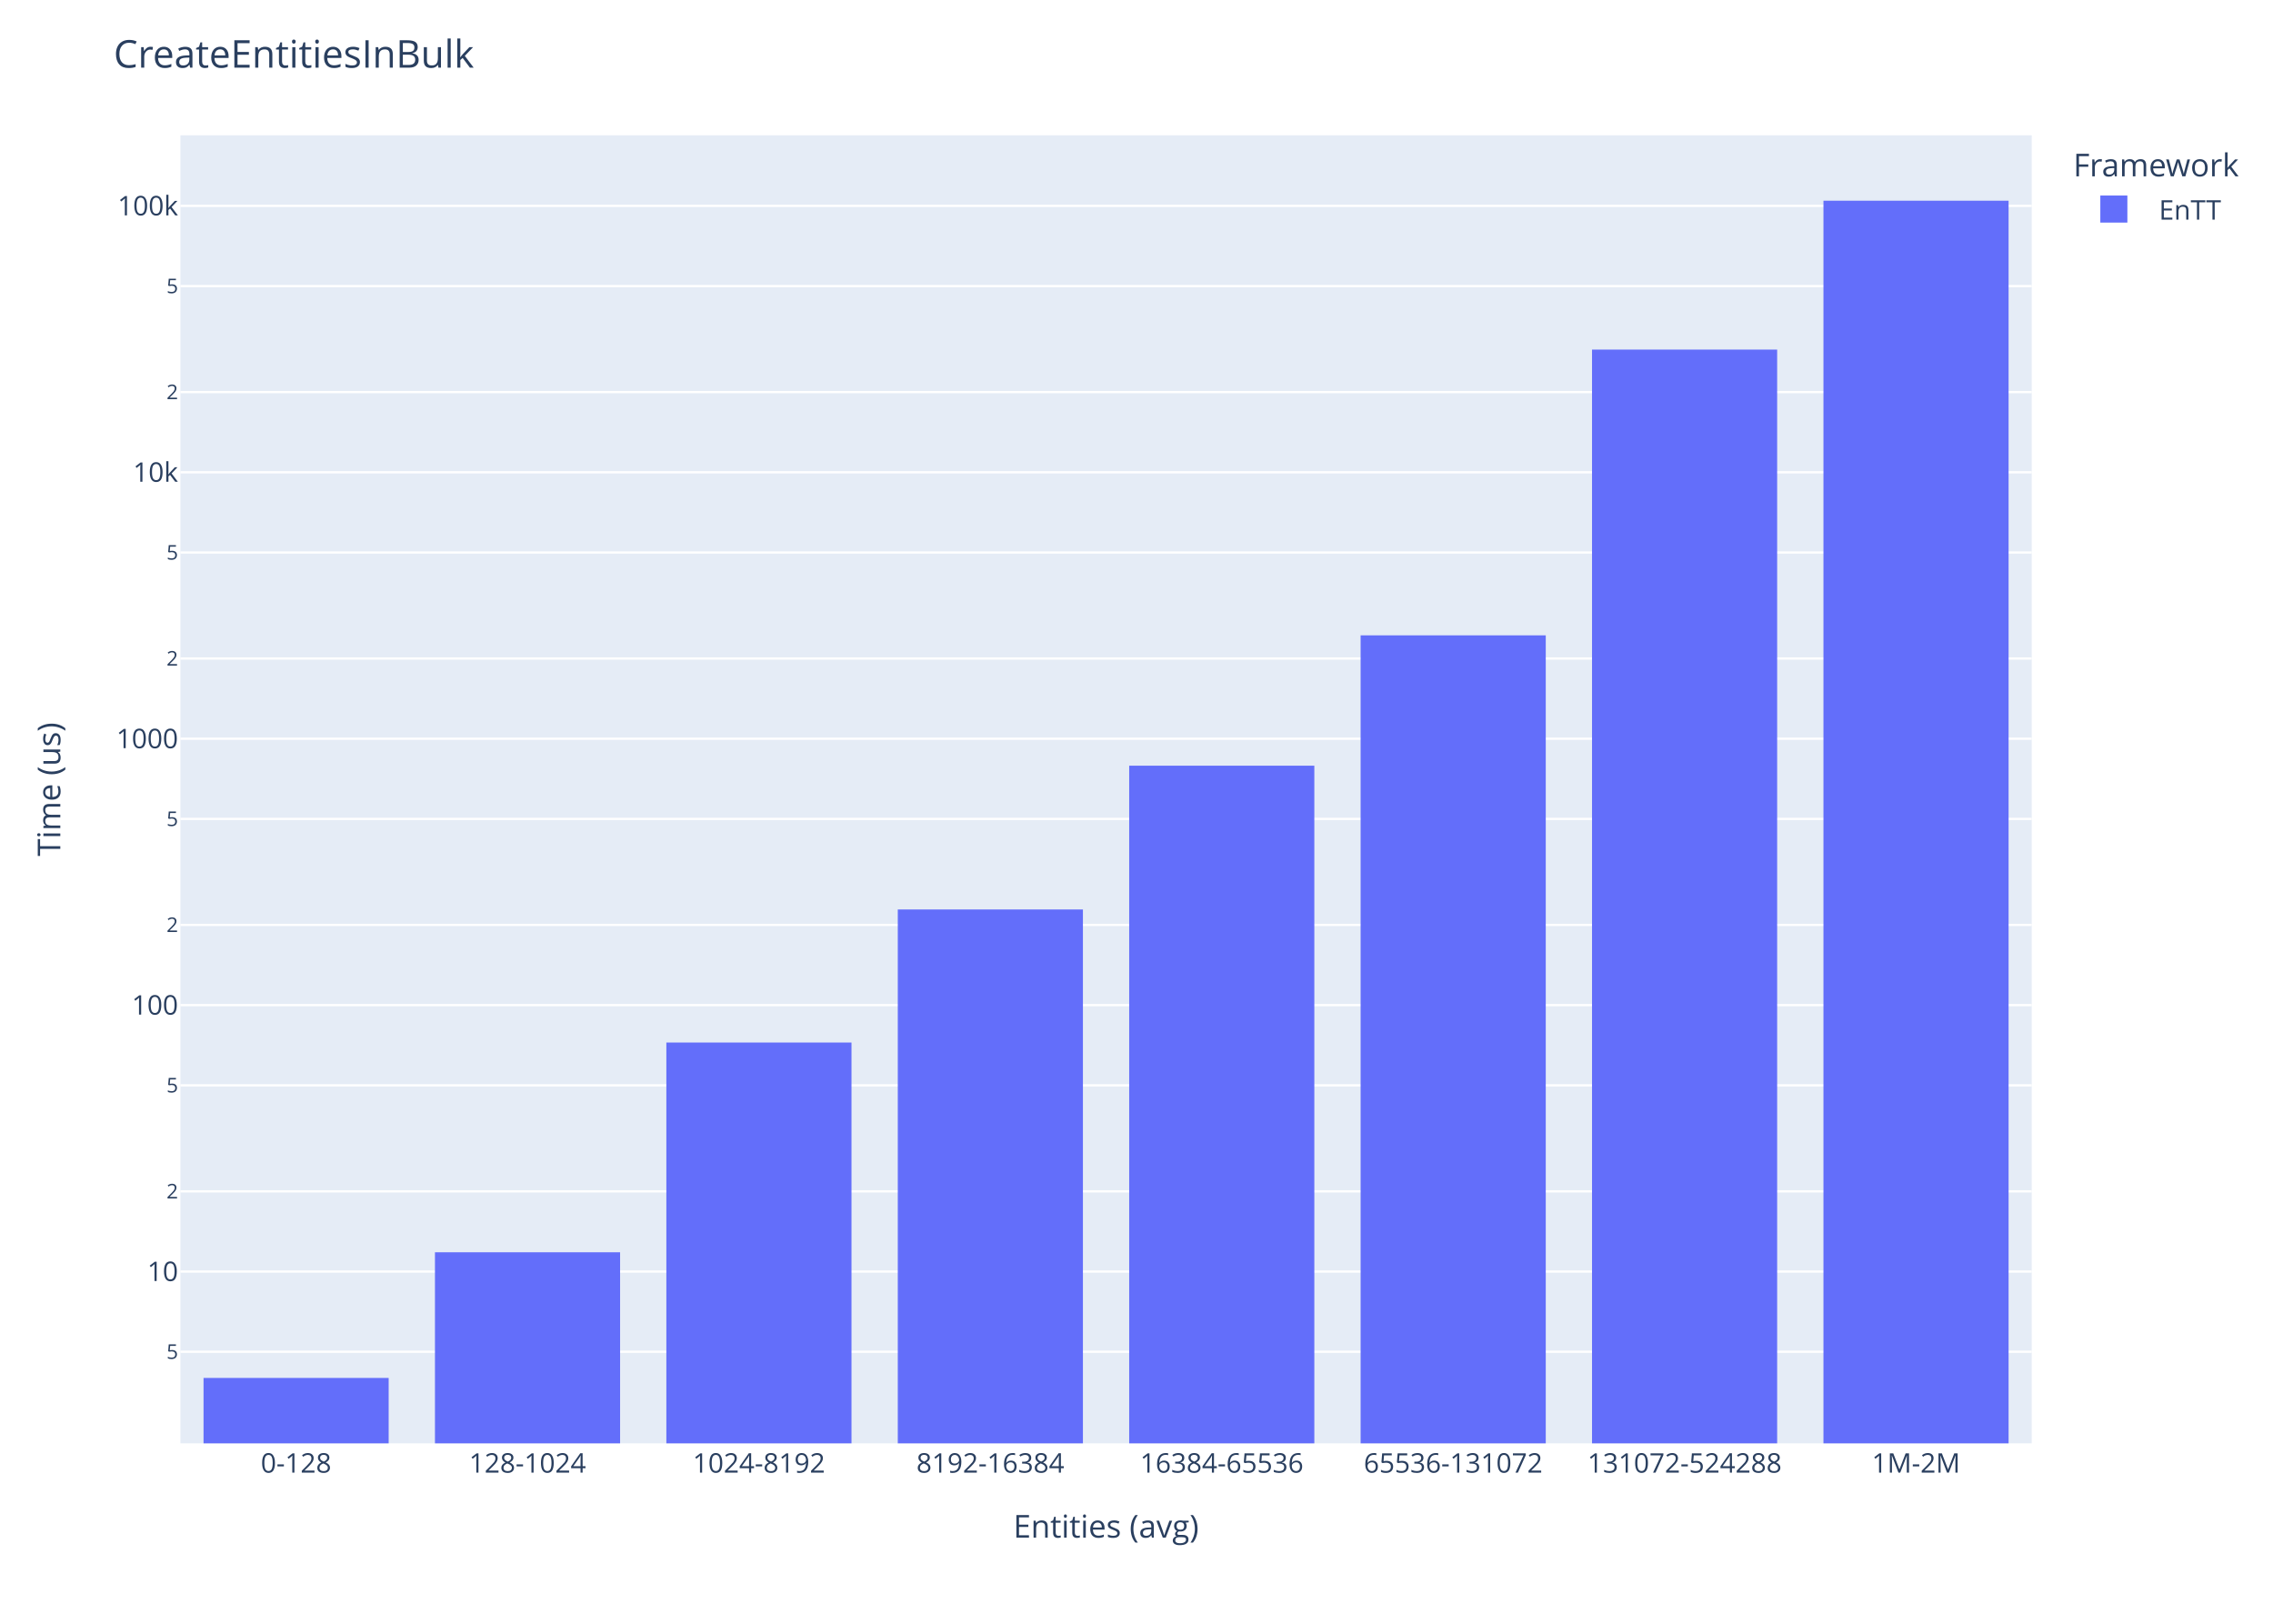
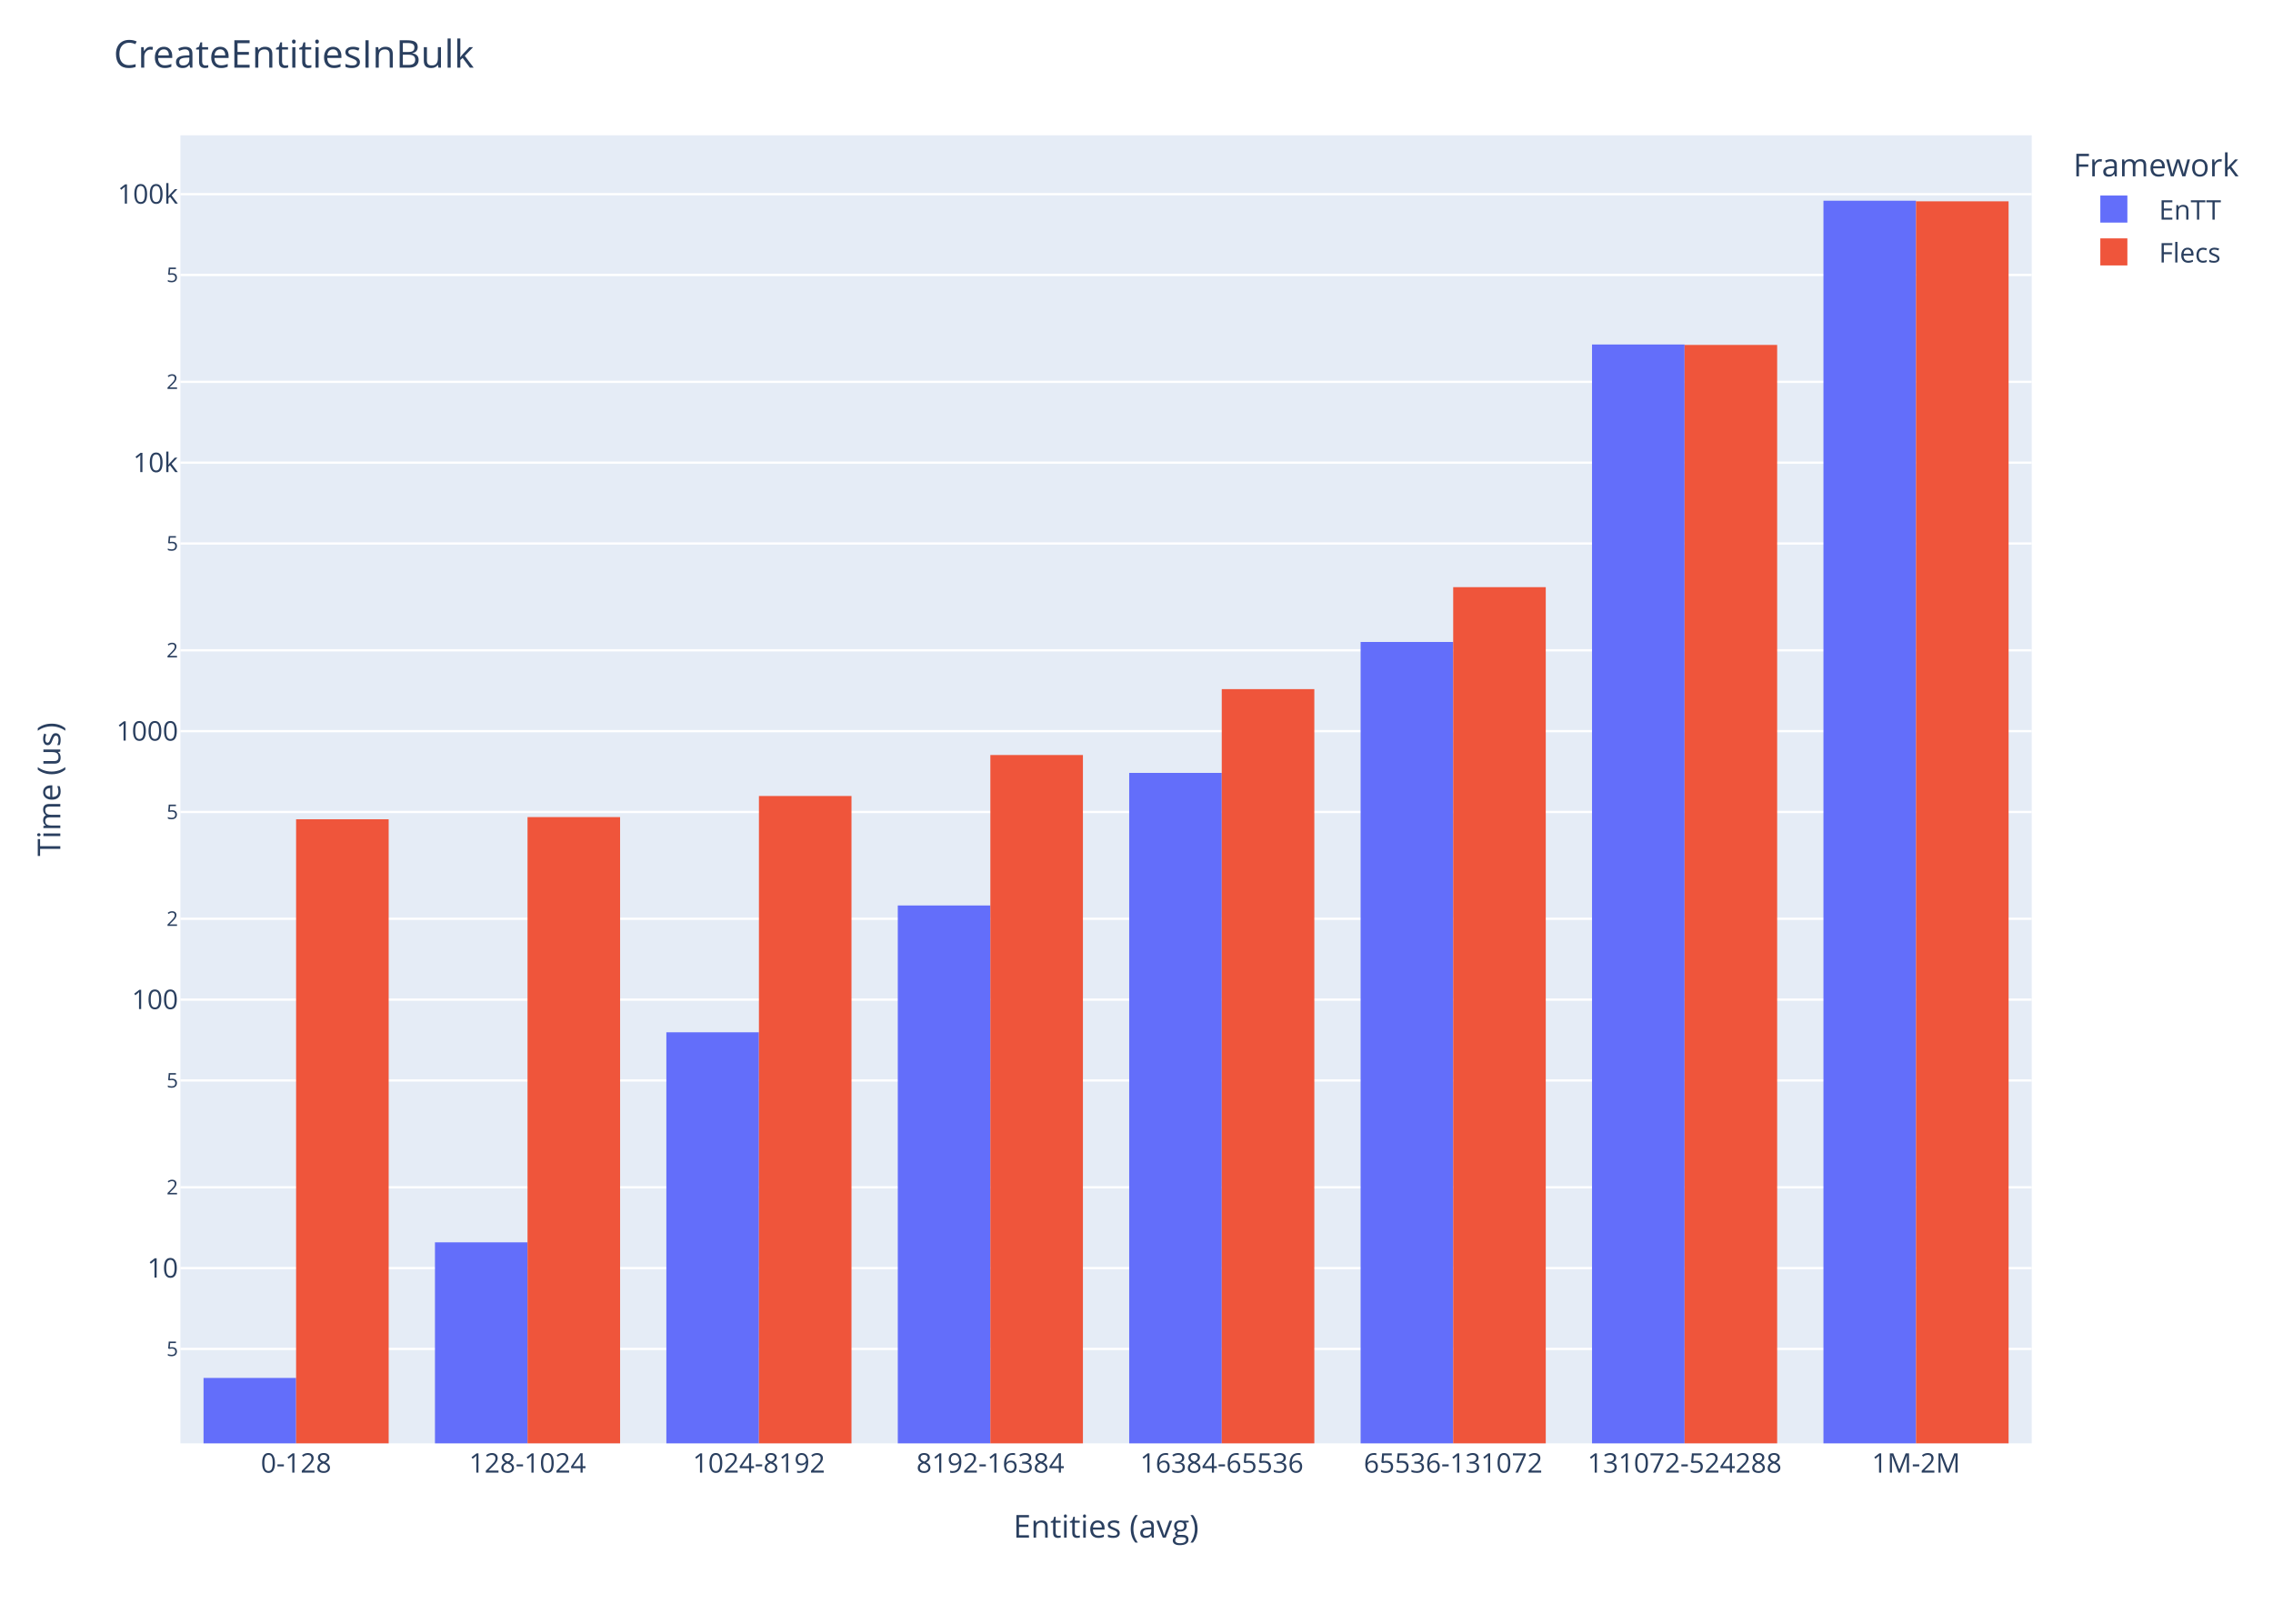
<svg xmlns="http://www.w3.org/2000/svg" class="main-svg" width="1008" height="720" style="" viewBox="0 0 1008 720">
  <rect x="0" y="0" width="1008" height="720" style="fill: rgb(255, 255, 255); fill-opacity: 1;" />
-   <defs id="defs-d5a64e">
+   <defs id="defs-d82c63">
    <g class="clips">
-       <clipPath id="clipd5a64exyplot" class="plotclip">
+       <clipPath id="clipd82c63xyplot" class="plotclip">
        <rect width="821" height="580" />
      </clipPath>
-       <clipPath class="axesclip" id="clipd5a64ex">
+       <clipPath class="axesclip" id="clipd82c63x">
        <rect x="80" y="0" width="821" height="720" />
      </clipPath>
-       <clipPath class="axesclip" id="clipd5a64ey">
+       <clipPath class="axesclip" id="clipd82c63y">
        <rect x="0" y="60" width="1008" height="580" />
      </clipPath>
-       <clipPath class="axesclip" id="clipd5a64exy">
+       <clipPath class="axesclip" id="clipd82c63xy">
        <rect x="80" y="60" width="821" height="580" />
      </clipPath>
    </g>
    <g class="gradients" />
    <g class="patterns" />
  </defs>
  <g class="bglayer">
    <rect class="bg" x="80" y="60" width="821" height="580" style="fill: rgb(229, 236, 246); fill-opacity: 1; stroke-width: 0;" />
  </g>
  <g class="layer-below">
    <g class="imagelayer" />
    <g class="shapelayer" />
  </g>
  <g class="cartesianlayer">
    <g class="subplot xy">
      <g class="layer-subplot">
        <g class="shapelayer" />
        <g class="imagelayer" />
      </g>
      <g class="minor-gridlayer">
        <g class="x" />
        <g class="y" />
      </g>
      <g class="gridlayer">
        <g class="x" />
        <g class="y">
-           <path class="ygrid crisp" transform="translate(0,599.39)" d="M80,0h821" style="stroke: rgb(255, 255, 255); stroke-opacity: 1; stroke-width: 1px;" />
-           <path class="ygrid crisp" transform="translate(0,563.83)" d="M80,0h821" style="stroke: rgb(255, 255, 255); stroke-opacity: 1; stroke-width: 1px;" />
-           <path class="ygrid crisp" transform="translate(0,528.27)" d="M80,0h821" style="stroke: rgb(255, 255, 255); stroke-opacity: 1; stroke-width: 1px;" />
-           <path class="ygrid crisp" transform="translate(0,481.26)" d="M80,0h821" style="stroke: rgb(255, 255, 255); stroke-opacity: 1; stroke-width: 1px;" />
-           <path class="ygrid crisp" transform="translate(0,445.69)" d="M80,0h821" style="stroke: rgb(255, 255, 255); stroke-opacity: 1; stroke-width: 1px;" />
-           <path class="ygrid crisp" transform="translate(0,410.13)" d="M80,0h821" style="stroke: rgb(255, 255, 255); stroke-opacity: 1; stroke-width: 1px;" />
-           <path class="ygrid crisp" transform="translate(0,363.12)" d="M80,0h821" style="stroke: rgb(255, 255, 255); stroke-opacity: 1; stroke-width: 1px;" />
-           <path class="ygrid crisp" transform="translate(0,327.56)" d="M80,0h821" style="stroke: rgb(255, 255, 255); stroke-opacity: 1; stroke-width: 1px;" />
-           <path class="ygrid crisp" transform="translate(0,292)" d="M80,0h821" style="stroke: rgb(255, 255, 255); stroke-opacity: 1; stroke-width: 1px;" />
-           <path class="ygrid crisp" transform="translate(0,244.99)" d="M80,0h821" style="stroke: rgb(255, 255, 255); stroke-opacity: 1; stroke-width: 1px;" />
-           <path class="ygrid crisp" transform="translate(0,209.42)" d="M80,0h821" style="stroke: rgb(255, 255, 255); stroke-opacity: 1; stroke-width: 1px;" />
-           <path class="ygrid crisp" transform="translate(0,173.86)" d="M80,0h821" style="stroke: rgb(255, 255, 255); stroke-opacity: 1; stroke-width: 1px;" />
-           <path class="ygrid crisp" transform="translate(0,126.85)" d="M80,0h821" style="stroke: rgb(255, 255, 255); stroke-opacity: 1; stroke-width: 1px;" />
-           <path class="ygrid crisp" transform="translate(0,91.29)" d="M80,0h821" style="stroke: rgb(255, 255, 255); stroke-opacity: 1; stroke-width: 1px;" />
+           <path class="ygrid crisp" transform="translate(0,598.14)" d="M80,0h821" style="stroke: rgb(255, 255, 255); stroke-opacity: 1; stroke-width: 1px;" />
+           <path class="ygrid crisp" transform="translate(0,562.3)" d="M80,0h821" style="stroke: rgb(255, 255, 255); stroke-opacity: 1; stroke-width: 1px;" />
+           <path class="ygrid crisp" transform="translate(0,526.47)" d="M80,0h821" style="stroke: rgb(255, 255, 255); stroke-opacity: 1; stroke-width: 1px;" />
+           <path class="ygrid crisp" transform="translate(0,479.09)" d="M80,0h821" style="stroke: rgb(255, 255, 255); stroke-opacity: 1; stroke-width: 1px;" />
+           <path class="ygrid crisp" transform="translate(0,443.25)" d="M80,0h821" style="stroke: rgb(255, 255, 255); stroke-opacity: 1; stroke-width: 1px;" />
+           <path class="ygrid crisp" transform="translate(0,407.41)" d="M80,0h821" style="stroke: rgb(255, 255, 255); stroke-opacity: 1; stroke-width: 1px;" />
+           <path class="ygrid crisp" transform="translate(0,360.04)" d="M80,0h821" style="stroke: rgb(255, 255, 255); stroke-opacity: 1; stroke-width: 1px;" />
+           <path class="ygrid crisp" transform="translate(0,324.2)" d="M80,0h821" style="stroke: rgb(255, 255, 255); stroke-opacity: 1; stroke-width: 1px;" />
+           <path class="ygrid crisp" transform="translate(0,288.36)" d="M80,0h821" style="stroke: rgb(255, 255, 255); stroke-opacity: 1; stroke-width: 1px;" />
+           <path class="ygrid crisp" transform="translate(0,240.99)" d="M80,0h821" style="stroke: rgb(255, 255, 255); stroke-opacity: 1; stroke-width: 1px;" />
+           <path class="ygrid crisp" transform="translate(0,205.15)" d="M80,0h821" style="stroke: rgb(255, 255, 255); stroke-opacity: 1; stroke-width: 1px;" />
+           <path class="ygrid crisp" transform="translate(0,169.31)" d="M80,0h821" style="stroke: rgb(255, 255, 255); stroke-opacity: 1; stroke-width: 1px;" />
+           <path class="ygrid crisp" transform="translate(0,121.93)" d="M80,0h821" style="stroke: rgb(255, 255, 255); stroke-opacity: 1; stroke-width: 1px;" />
+           <path class="ygrid crisp" transform="translate(0,86.1)" d="M80,0h821" style="stroke: rgb(255, 255, 255); stroke-opacity: 1; stroke-width: 1px;" />
        </g>
      </g>
      <g class="zerolinelayer" />
      <path class="xlines-below" />
      <path class="ylines-below" />
      <g class="overlines-below" />
      <g class="xaxislayer-below" />
      <g class="yaxislayer-below" />
      <g class="overaxes-below" />
-       <g class="plot" transform="translate(80,60)" clip-path="url(#clipd5a64exyplot)">
+       <g class="plot" transform="translate(80,60)" clip-path="url(#clipd82c63xyplot)">
        <g class="barlayer mlayer">
          <g class="trace bars" style="opacity: 1;">
            <g class="points">
              <g class="point">
-                 <path d="M10.26,6090V551H92.36V6090Z" style="vector-effect: non-scaling-stroke; opacity: 1; stroke-width: 0px; fill: rgb(99, 110, 250); fill-opacity: 1;" />
-               </g>
-               <g class="point">
-                 <path d="M112.89,6090V495.3H194.99V6090Z" style="vector-effect: non-scaling-stroke; opacity: 1; stroke-width: 0px; fill: rgb(99, 110, 250); fill-opacity: 1;" />
-               </g>
-               <g class="point">
-                 <path d="M215.51,6090V402.28H297.61V6090Z" style="vector-effect: non-scaling-stroke; opacity: 1; stroke-width: 0px; fill: rgb(99, 110, 250); fill-opacity: 1;" />
-               </g>
-               <g class="point">
-                 <path d="M318.14,6090V343.27H400.24V6090Z" style="vector-effect: non-scaling-stroke; opacity: 1; stroke-width: 0px; fill: rgb(99, 110, 250); fill-opacity: 1;" />
-               </g>
-               <g class="point">
-                 <path d="M420.76,6090V279.53H502.86V6090Z" style="vector-effect: non-scaling-stroke; opacity: 1; stroke-width: 0px; fill: rgb(99, 110, 250); fill-opacity: 1;" />
-               </g>
-               <g class="point">
-                 <path d="M523.39,6090V221.72H605.49V6090Z" style="vector-effect: non-scaling-stroke; opacity: 1; stroke-width: 0px; fill: rgb(99, 110, 250); fill-opacity: 1;" />
-               </g>
-               <g class="point">
-                 <path d="M626.01,6090V95.01H708.11V6090Z" style="vector-effect: non-scaling-stroke; opacity: 1; stroke-width: 0px; fill: rgb(99, 110, 250); fill-opacity: 1;" />
-               </g>
-               <g class="point">
-                 <path d="M728.64,6090V29H810.74V6090Z" style="vector-effect: non-scaling-stroke; opacity: 1; stroke-width: 0px; fill: rgb(99, 110, 250); fill-opacity: 1;" />
+                 <path d="M10.26,6090V551H51.31V6090Z" style="vector-effect: non-scaling-stroke; opacity: 1; stroke-width: 0px; fill: rgb(99, 110, 250); fill-opacity: 1;" />
+               </g>
+               <g class="point">
+                 <path d="M112.89,6090V490.89H153.94V6090Z" style="vector-effect: non-scaling-stroke; opacity: 1; stroke-width: 0px; fill: rgb(99, 110, 250); fill-opacity: 1;" />
+               </g>
+               <g class="point">
+                 <path d="M215.51,6090V397.75H256.56V6090Z" style="vector-effect: non-scaling-stroke; opacity: 1; stroke-width: 0px; fill: rgb(99, 110, 250); fill-opacity: 1;" />
+               </g>
+               <g class="point">
+                 <path d="M318.14,6090V341.5H359.19V6090Z" style="vector-effect: non-scaling-stroke; opacity: 1; stroke-width: 0px; fill: rgb(99, 110, 250); fill-opacity: 1;" />
+               </g>
+               <g class="point">
+                 <path d="M420.76,6090V282.71H461.81V6090Z" style="vector-effect: non-scaling-stroke; opacity: 1; stroke-width: 0px; fill: rgb(99, 110, 250); fill-opacity: 1;" />
+               </g>
+               <g class="point">
+                 <path d="M523.39,6090V224.65H564.44V6090Z" style="vector-effect: non-scaling-stroke; opacity: 1; stroke-width: 0px; fill: rgb(99, 110, 250); fill-opacity: 1;" />
+               </g>
+               <g class="point">
+                 <path d="M626.01,6090V92.76H667.06V6090Z" style="vector-effect: non-scaling-stroke; opacity: 1; stroke-width: 0px; fill: rgb(99, 110, 250); fill-opacity: 1;" />
+               </g>
+               <g class="point">
+                 <path d="M728.64,6090V29H769.69V6090Z" style="vector-effect: non-scaling-stroke; opacity: 1; stroke-width: 0px; fill: rgb(99, 110, 250); fill-opacity: 1;" />
+               </g>
+             </g>
+           </g>
+           <g class="trace bars" style="opacity: 1;">
+             <g class="points">
+               <g class="point">
+                 <path d="M51.31,6090V303.27H92.36V6090Z" style="vector-effect: non-scaling-stroke; opacity: 1; stroke-width: 0px; fill: rgb(239, 85, 59); fill-opacity: 1;" />
+               </g>
+               <g class="point">
+                 <path d="M153.94,6090V302.32H194.99V6090Z" style="vector-effect: non-scaling-stroke; opacity: 1; stroke-width: 0px; fill: rgb(239, 85, 59); fill-opacity: 1;" />
+               </g>
+               <g class="point">
+                 <path d="M256.56,6090V292.95H297.61V6090Z" style="vector-effect: non-scaling-stroke; opacity: 1; stroke-width: 0px; fill: rgb(239, 85, 59); fill-opacity: 1;" />
+               </g>
+               <g class="point">
+                 <path d="M359.19,6090V274.79H400.24V6090Z" style="vector-effect: non-scaling-stroke; opacity: 1; stroke-width: 0px; fill: rgb(239, 85, 59); fill-opacity: 1;" />
+               </g>
+               <g class="point">
+                 <path d="M461.81,6090V245.58H502.86V6090Z" style="vector-effect: non-scaling-stroke; opacity: 1; stroke-width: 0px; fill: rgb(239, 85, 59); fill-opacity: 1;" />
+               </g>
+               <g class="point">
+                 <path d="M564.44,6090V200.36H605.49V6090Z" style="vector-effect: non-scaling-stroke; opacity: 1; stroke-width: 0px; fill: rgb(239, 85, 59); fill-opacity: 1;" />
+               </g>
+               <g class="point">
+                 <path d="M667.06,6090V92.96H708.11V6090Z" style="vector-effect: non-scaling-stroke; opacity: 1; stroke-width: 0px; fill: rgb(239, 85, 59); fill-opacity: 1;" />
+               </g>
+               <g class="point">
+                 <path d="M769.69,6090V29.27H810.74V6090Z" style="vector-effect: non-scaling-stroke; opacity: 1; stroke-width: 0px; fill: rgb(239, 85, 59); fill-opacity: 1;" />
              </g>
            </g>
          </g>
        </g>
      </g>
      <g class="overplot" />
      <path class="xlines-above crisp" d="M0,0" style="fill: none;" />
      <path class="ylines-above crisp" d="M0,0" style="fill: none;" />
      <g class="overlines-above" />
      <g class="xaxislayer-above">
        <g class="xtick">
          <text text-anchor="middle" x="0" y="653" transform="translate(131.31,0)" style="font-family: 'Open Sans', verdana, arial, sans-serif; font-size: 12px; fill: rgb(42, 63, 95); fill-opacity: 1; white-space: pre; opacity: 1;">0-128</text>
        </g>
        <g class="xtick">
          <text text-anchor="middle" x="0" y="653" transform="translate(233.94,0)" style="font-family: 'Open Sans', verdana, arial, sans-serif; font-size: 12px; fill: rgb(42, 63, 95); fill-opacity: 1; white-space: pre; opacity: 1;">128-1024</text>
        </g>
        <g class="xtick">
          <text text-anchor="middle" x="0" y="653" transform="translate(336.56,0)" style="font-family: 'Open Sans', verdana, arial, sans-serif; font-size: 12px; fill: rgb(42, 63, 95); fill-opacity: 1; white-space: pre; opacity: 1;">1024-8192</text>
        </g>
        <g class="xtick">
          <text text-anchor="middle" x="0" y="653" transform="translate(439.19,0)" style="font-family: 'Open Sans', verdana, arial, sans-serif; font-size: 12px; fill: rgb(42, 63, 95); fill-opacity: 1; white-space: pre; opacity: 1;">8192-16384</text>
        </g>
        <g class="xtick">
          <text text-anchor="middle" x="0" y="653" transform="translate(541.81,0)" style="font-family: 'Open Sans', verdana, arial, sans-serif; font-size: 12px; fill: rgb(42, 63, 95); fill-opacity: 1; white-space: pre; opacity: 1;">16384-65536</text>
        </g>
        <g class="xtick">
          <text text-anchor="middle" x="0" y="653" transform="translate(644.44,0)" style="font-family: 'Open Sans', verdana, arial, sans-serif; font-size: 12px; fill: rgb(42, 63, 95); fill-opacity: 1; white-space: pre; opacity: 1;">65536-131072</text>
        </g>
        <g class="xtick">
          <text text-anchor="middle" x="0" y="653" transform="translate(747.06,0)" style="font-family: 'Open Sans', verdana, arial, sans-serif; font-size: 12px; fill: rgb(42, 63, 95); fill-opacity: 1; white-space: pre; opacity: 1;">131072-524288</text>
        </g>
        <g class="xtick">
          <text text-anchor="middle" x="0" y="653" transform="translate(849.69,0)" style="font-family: 'Open Sans', verdana, arial, sans-serif; font-size: 12px; fill: rgb(42, 63, 95); fill-opacity: 1; white-space: pre; opacity: 1;">1M-2M</text>
        </g>
      </g>
      <g class="yaxislayer-above">
        <g class="ytick">
-           <text text-anchor="end" x="79" y="3.15" transform="translate(0,599.39)" style="font-family: 'Open Sans', verdana, arial, sans-serif; font-size: 9px; fill: rgb(42, 63, 95); fill-opacity: 1; white-space: pre; opacity: 1;">5</text>
-         </g>
-         <g class="ytick">
-           <text text-anchor="end" x="79" y="4.2" style="font-family: 'Open Sans', verdana, arial, sans-serif; font-size: 12px; fill: rgb(42, 63, 95); fill-opacity: 1; white-space: pre; opacity: 1;" transform="translate(0,563.83)">10</text>
-         </g>
-         <g class="ytick">
-           <text text-anchor="end" x="79" y="3.15" style="font-family: 'Open Sans', verdana, arial, sans-serif; font-size: 9px; fill: rgb(42, 63, 95); fill-opacity: 1; white-space: pre; opacity: 1;" transform="translate(0,528.27)">2</text>
-         </g>
-         <g class="ytick">
-           <text text-anchor="end" x="79" y="3.15" style="font-family: 'Open Sans', verdana, arial, sans-serif; font-size: 9px; fill: rgb(42, 63, 95); fill-opacity: 1; white-space: pre; opacity: 1;" transform="translate(0,481.26)">5</text>
-         </g>
-         <g class="ytick">
-           <text text-anchor="end" x="79" y="4.2" style="font-family: 'Open Sans', verdana, arial, sans-serif; font-size: 12px; fill: rgb(42, 63, 95); fill-opacity: 1; white-space: pre; opacity: 1;" transform="translate(0,445.69)">100</text>
-         </g>
-         <g class="ytick">
-           <text text-anchor="end" x="79" y="3.15" style="font-family: 'Open Sans', verdana, arial, sans-serif; font-size: 9px; fill: rgb(42, 63, 95); fill-opacity: 1; white-space: pre; opacity: 1;" transform="translate(0,410.13)">2</text>
-         </g>
-         <g class="ytick">
-           <text text-anchor="end" x="79" y="3.15" style="font-family: 'Open Sans', verdana, arial, sans-serif; font-size: 9px; fill: rgb(42, 63, 95); fill-opacity: 1; white-space: pre; opacity: 1;" transform="translate(0,363.12)">5</text>
-         </g>
-         <g class="ytick">
-           <text text-anchor="end" x="79" y="4.2" style="font-family: 'Open Sans', verdana, arial, sans-serif; font-size: 12px; fill: rgb(42, 63, 95); fill-opacity: 1; white-space: pre; opacity: 1;" transform="translate(0,327.56)">1000</text>
-         </g>
-         <g class="ytick">
-           <text text-anchor="end" x="79" y="3.15" style="font-family: 'Open Sans', verdana, arial, sans-serif; font-size: 9px; fill: rgb(42, 63, 95); fill-opacity: 1; white-space: pre; opacity: 1;" transform="translate(0,292)">2</text>
-         </g>
-         <g class="ytick">
-           <text text-anchor="end" x="79" y="3.15" style="font-family: 'Open Sans', verdana, arial, sans-serif; font-size: 9px; fill: rgb(42, 63, 95); fill-opacity: 1; white-space: pre; opacity: 1;" transform="translate(0,244.99)">5</text>
-         </g>
-         <g class="ytick">
-           <text text-anchor="end" x="79" y="4.2" style="font-family: 'Open Sans', verdana, arial, sans-serif; font-size: 12px; fill: rgb(42, 63, 95); fill-opacity: 1; white-space: pre; opacity: 1;" transform="translate(0,209.42)">10k</text>
-         </g>
-         <g class="ytick">
-           <text text-anchor="end" x="79" y="3.15" style="font-family: 'Open Sans', verdana, arial, sans-serif; font-size: 9px; fill: rgb(42, 63, 95); fill-opacity: 1; white-space: pre; opacity: 1;" transform="translate(0,173.86)">2</text>
-         </g>
-         <g class="ytick">
-           <text text-anchor="end" x="79" y="3.15" style="font-family: 'Open Sans', verdana, arial, sans-serif; font-size: 9px; fill: rgb(42, 63, 95); fill-opacity: 1; white-space: pre; opacity: 1;" transform="translate(0,126.85)">5</text>
-         </g>
-         <g class="ytick">
-           <text text-anchor="end" x="79" y="4.2" style="font-family: 'Open Sans', verdana, arial, sans-serif; font-size: 12px; fill: rgb(42, 63, 95); fill-opacity: 1; white-space: pre; opacity: 1;" transform="translate(0,91.29)">100k</text>
+           <text text-anchor="end" x="79" y="3.15" transform="translate(0,598.14)" style="font-family: 'Open Sans', verdana, arial, sans-serif; font-size: 9px; fill: rgb(42, 63, 95); fill-opacity: 1; white-space: pre; opacity: 1;">5</text>
+         </g>
+         <g class="ytick">
+           <text text-anchor="end" x="79" y="4.2" style="font-family: 'Open Sans', verdana, arial, sans-serif; font-size: 12px; fill: rgb(42, 63, 95); fill-opacity: 1; white-space: pre; opacity: 1;" transform="translate(0,562.3)">10</text>
+         </g>
+         <g class="ytick">
+           <text text-anchor="end" x="79" y="3.15" style="font-family: 'Open Sans', verdana, arial, sans-serif; font-size: 9px; fill: rgb(42, 63, 95); fill-opacity: 1; white-space: pre; opacity: 1;" transform="translate(0,526.47)">2</text>
+         </g>
+         <g class="ytick">
+           <text text-anchor="end" x="79" y="3.15" style="font-family: 'Open Sans', verdana, arial, sans-serif; font-size: 9px; fill: rgb(42, 63, 95); fill-opacity: 1; white-space: pre; opacity: 1;" transform="translate(0,479.09)">5</text>
+         </g>
+         <g class="ytick">
+           <text text-anchor="end" x="79" y="4.2" style="font-family: 'Open Sans', verdana, arial, sans-serif; font-size: 12px; fill: rgb(42, 63, 95); fill-opacity: 1; white-space: pre; opacity: 1;" transform="translate(0,443.25)">100</text>
+         </g>
+         <g class="ytick">
+           <text text-anchor="end" x="79" y="3.15" style="font-family: 'Open Sans', verdana, arial, sans-serif; font-size: 9px; fill: rgb(42, 63, 95); fill-opacity: 1; white-space: pre; opacity: 1;" transform="translate(0,407.41)">2</text>
+         </g>
+         <g class="ytick">
+           <text text-anchor="end" x="79" y="3.15" style="font-family: 'Open Sans', verdana, arial, sans-serif; font-size: 9px; fill: rgb(42, 63, 95); fill-opacity: 1; white-space: pre; opacity: 1;" transform="translate(0,360.04)">5</text>
+         </g>
+         <g class="ytick">
+           <text text-anchor="end" x="79" y="4.2" style="font-family: 'Open Sans', verdana, arial, sans-serif; font-size: 12px; fill: rgb(42, 63, 95); fill-opacity: 1; white-space: pre; opacity: 1;" transform="translate(0,324.2)">1000</text>
+         </g>
+         <g class="ytick">
+           <text text-anchor="end" x="79" y="3.15" style="font-family: 'Open Sans', verdana, arial, sans-serif; font-size: 9px; fill: rgb(42, 63, 95); fill-opacity: 1; white-space: pre; opacity: 1;" transform="translate(0,288.36)">2</text>
+         </g>
+         <g class="ytick">
+           <text text-anchor="end" x="79" y="3.15" style="font-family: 'Open Sans', verdana, arial, sans-serif; font-size: 9px; fill: rgb(42, 63, 95); fill-opacity: 1; white-space: pre; opacity: 1;" transform="translate(0,240.99)">5</text>
+         </g>
+         <g class="ytick">
+           <text text-anchor="end" x="79" y="4.2" style="font-family: 'Open Sans', verdana, arial, sans-serif; font-size: 12px; fill: rgb(42, 63, 95); fill-opacity: 1; white-space: pre; opacity: 1;" transform="translate(0,205.15)">10k</text>
+         </g>
+         <g class="ytick">
+           <text text-anchor="end" x="79" y="3.15" style="font-family: 'Open Sans', verdana, arial, sans-serif; font-size: 9px; fill: rgb(42, 63, 95); fill-opacity: 1; white-space: pre; opacity: 1;" transform="translate(0,169.31)">2</text>
+         </g>
+         <g class="ytick">
+           <text text-anchor="end" x="79" y="3.15" style="font-family: 'Open Sans', verdana, arial, sans-serif; font-size: 9px; fill: rgb(42, 63, 95); fill-opacity: 1; white-space: pre; opacity: 1;" transform="translate(0,121.93)">5</text>
+         </g>
+         <g class="ytick">
+           <text text-anchor="end" x="79" y="4.2" style="font-family: 'Open Sans', verdana, arial, sans-serif; font-size: 12px; fill: rgb(42, 63, 95); fill-opacity: 1; white-space: pre; opacity: 1;" transform="translate(0,86.1)">100k</text>
        </g>
      </g>
      <g class="overaxes-above" />
    </g>
  </g>
  <g class="polarlayer" />
  <g class="smithlayer" />
  <g class="ternarylayer" />
  <g class="geolayer" />
  <g class="funnelarealayer" />
  <g class="pielayer" />
  <g class="iciclelayer" />
  <g class="treemaplayer" />
  <g class="sunburstlayer" />
  <g class="glimages" />
-   <defs id="topdefs-d5a64e">
+   <defs id="topdefs-d82c63">
    <g class="clips" />
-     <clipPath id="legendd5a64e">
-       <rect width="79" height="48" x="0" y="0" />
+     <clipPath id="legendd82c63">
+       <rect width="79" height="67" x="0" y="0" />
    </clipPath>
  </defs>
  <g class="layer-above">
    <g class="imagelayer" />
    <g class="shapelayer" />
  </g>
  <g class="infolayer">
    <g class="legend" pointer-events="all" transform="translate(917.42,60)">
-       <rect class="bg" shape-rendering="crispEdges" width="79" height="48" x="0" y="0" style="stroke: rgb(68, 68, 68); stroke-opacity: 1; fill: rgb(255, 255, 255); fill-opacity: 1; stroke-width: 0px;" />
-       <g class="scrollbox" transform="" clip-path="url(#legendd5a64e)">
+       <rect class="bg" shape-rendering="crispEdges" width="79" height="67" x="0" y="0" style="stroke: rgb(68, 68, 68); stroke-opacity: 1; fill: rgb(255, 255, 255); fill-opacity: 1; stroke-width: 0px;" />
+       <g class="scrollbox" transform="" clip-path="url(#legendd82c63)">
        <text class="legendtitletext" text-anchor="start" x="2" y="18.2" style="font-family: 'Open Sans', verdana, arial, sans-serif; font-size: 14px; fill: rgb(42, 63, 95); fill-opacity: 1; white-space: pre;">Framework</text>
        <g class="groups" transform="">
          <g class="traces" transform="translate(0,32.7)" style="opacity: 1;">
            <text class="legendtext" text-anchor="start" x="40" y="4.68" style="font-family: 'Open Sans', verdana, arial, sans-serif; font-size: 12px; fill: rgb(42, 63, 95); fill-opacity: 1; white-space: pre;">EnTT</text>
            <g class="layers" style="opacity: 1;">
              <g class="legendfill" />
              <g class="legendlines" />
              <g class="legendsymbols">
                <g class="legendpoints">
                  <path class="legendundefined" d="M6,6H-6V-6H6Z" transform="translate(20,0)" style="stroke-width: 0px; fill: rgb(99, 110, 250); fill-opacity: 1;" />
                </g>
              </g>
            </g>
            <rect class="legendtoggle" x="0" y="-9.5" width="67.688" height="19" style="fill: rgb(0, 0, 0); fill-opacity: 0;" />
          </g>
        </g>
+         <g class="groups" transform="">
+           <g class="traces" transform="translate(0,51.7)" style="opacity: 1;">
+             <text class="legendtext" text-anchor="start" x="40" y="4.68" style="font-family: 'Open Sans', verdana, arial, sans-serif; font-size: 12px; fill: rgb(42, 63, 95); fill-opacity: 1; white-space: pre;">Flecs</text>
+             <g class="layers" style="opacity: 1;">
+               <g class="legendfill" />
+               <g class="legendlines" />
+               <g class="legendsymbols">
+                 <g class="legendpoints">
+                   <path class="legendundefined" d="M6,6H-6V-6H6Z" transform="translate(20,0)" style="stroke-width: 0px; fill: rgb(239, 85, 59); fill-opacity: 1;" />
+                 </g>
+               </g>
+             </g>
+             <rect class="legendtoggle" x="0" y="-9.5" width="67.688" height="19" style="fill: rgb(0, 0, 0); fill-opacity: 0;" />
+           </g>
+         </g>
      </g>
      <rect class="scrollbar" rx="20" ry="3" width="0" height="0" x="0" y="0" style="fill: rgb(128, 139, 164); fill-opacity: 1;" />
    </g>
    <g class="g-gtitle">
      <text class="gtitle" x="50.4" y="30" text-anchor="start" dy="0em" style="font-family: 'Open Sans', verdana, arial, sans-serif; font-size: 17px; fill: rgb(42, 63, 95); opacity: 1; font-weight: normal; white-space: pre;">CreateEntitiesInBulk</text>
    </g>
    <g class="g-xtitle">
      <text class="xtitle" x="490.5" y="681.8" text-anchor="middle" style="font-family: 'Open Sans', verdana, arial, sans-serif; font-size: 14px; fill: rgb(42, 63, 95); opacity: 1; font-weight: normal; white-space: pre;">Entities (avg)</text>
    </g>
    <g class="g-ytitle">
      <text class="ytitle" transform="rotate(-90,26.74688,350)" x="26.747" y="350" text-anchor="middle" style="font-family: 'Open Sans', verdana, arial, sans-serif; font-size: 14px; fill: rgb(42, 63, 95); opacity: 1; font-weight: normal; white-space: pre;">Time (us)</text>
    </g>
  </g>
</svg>
